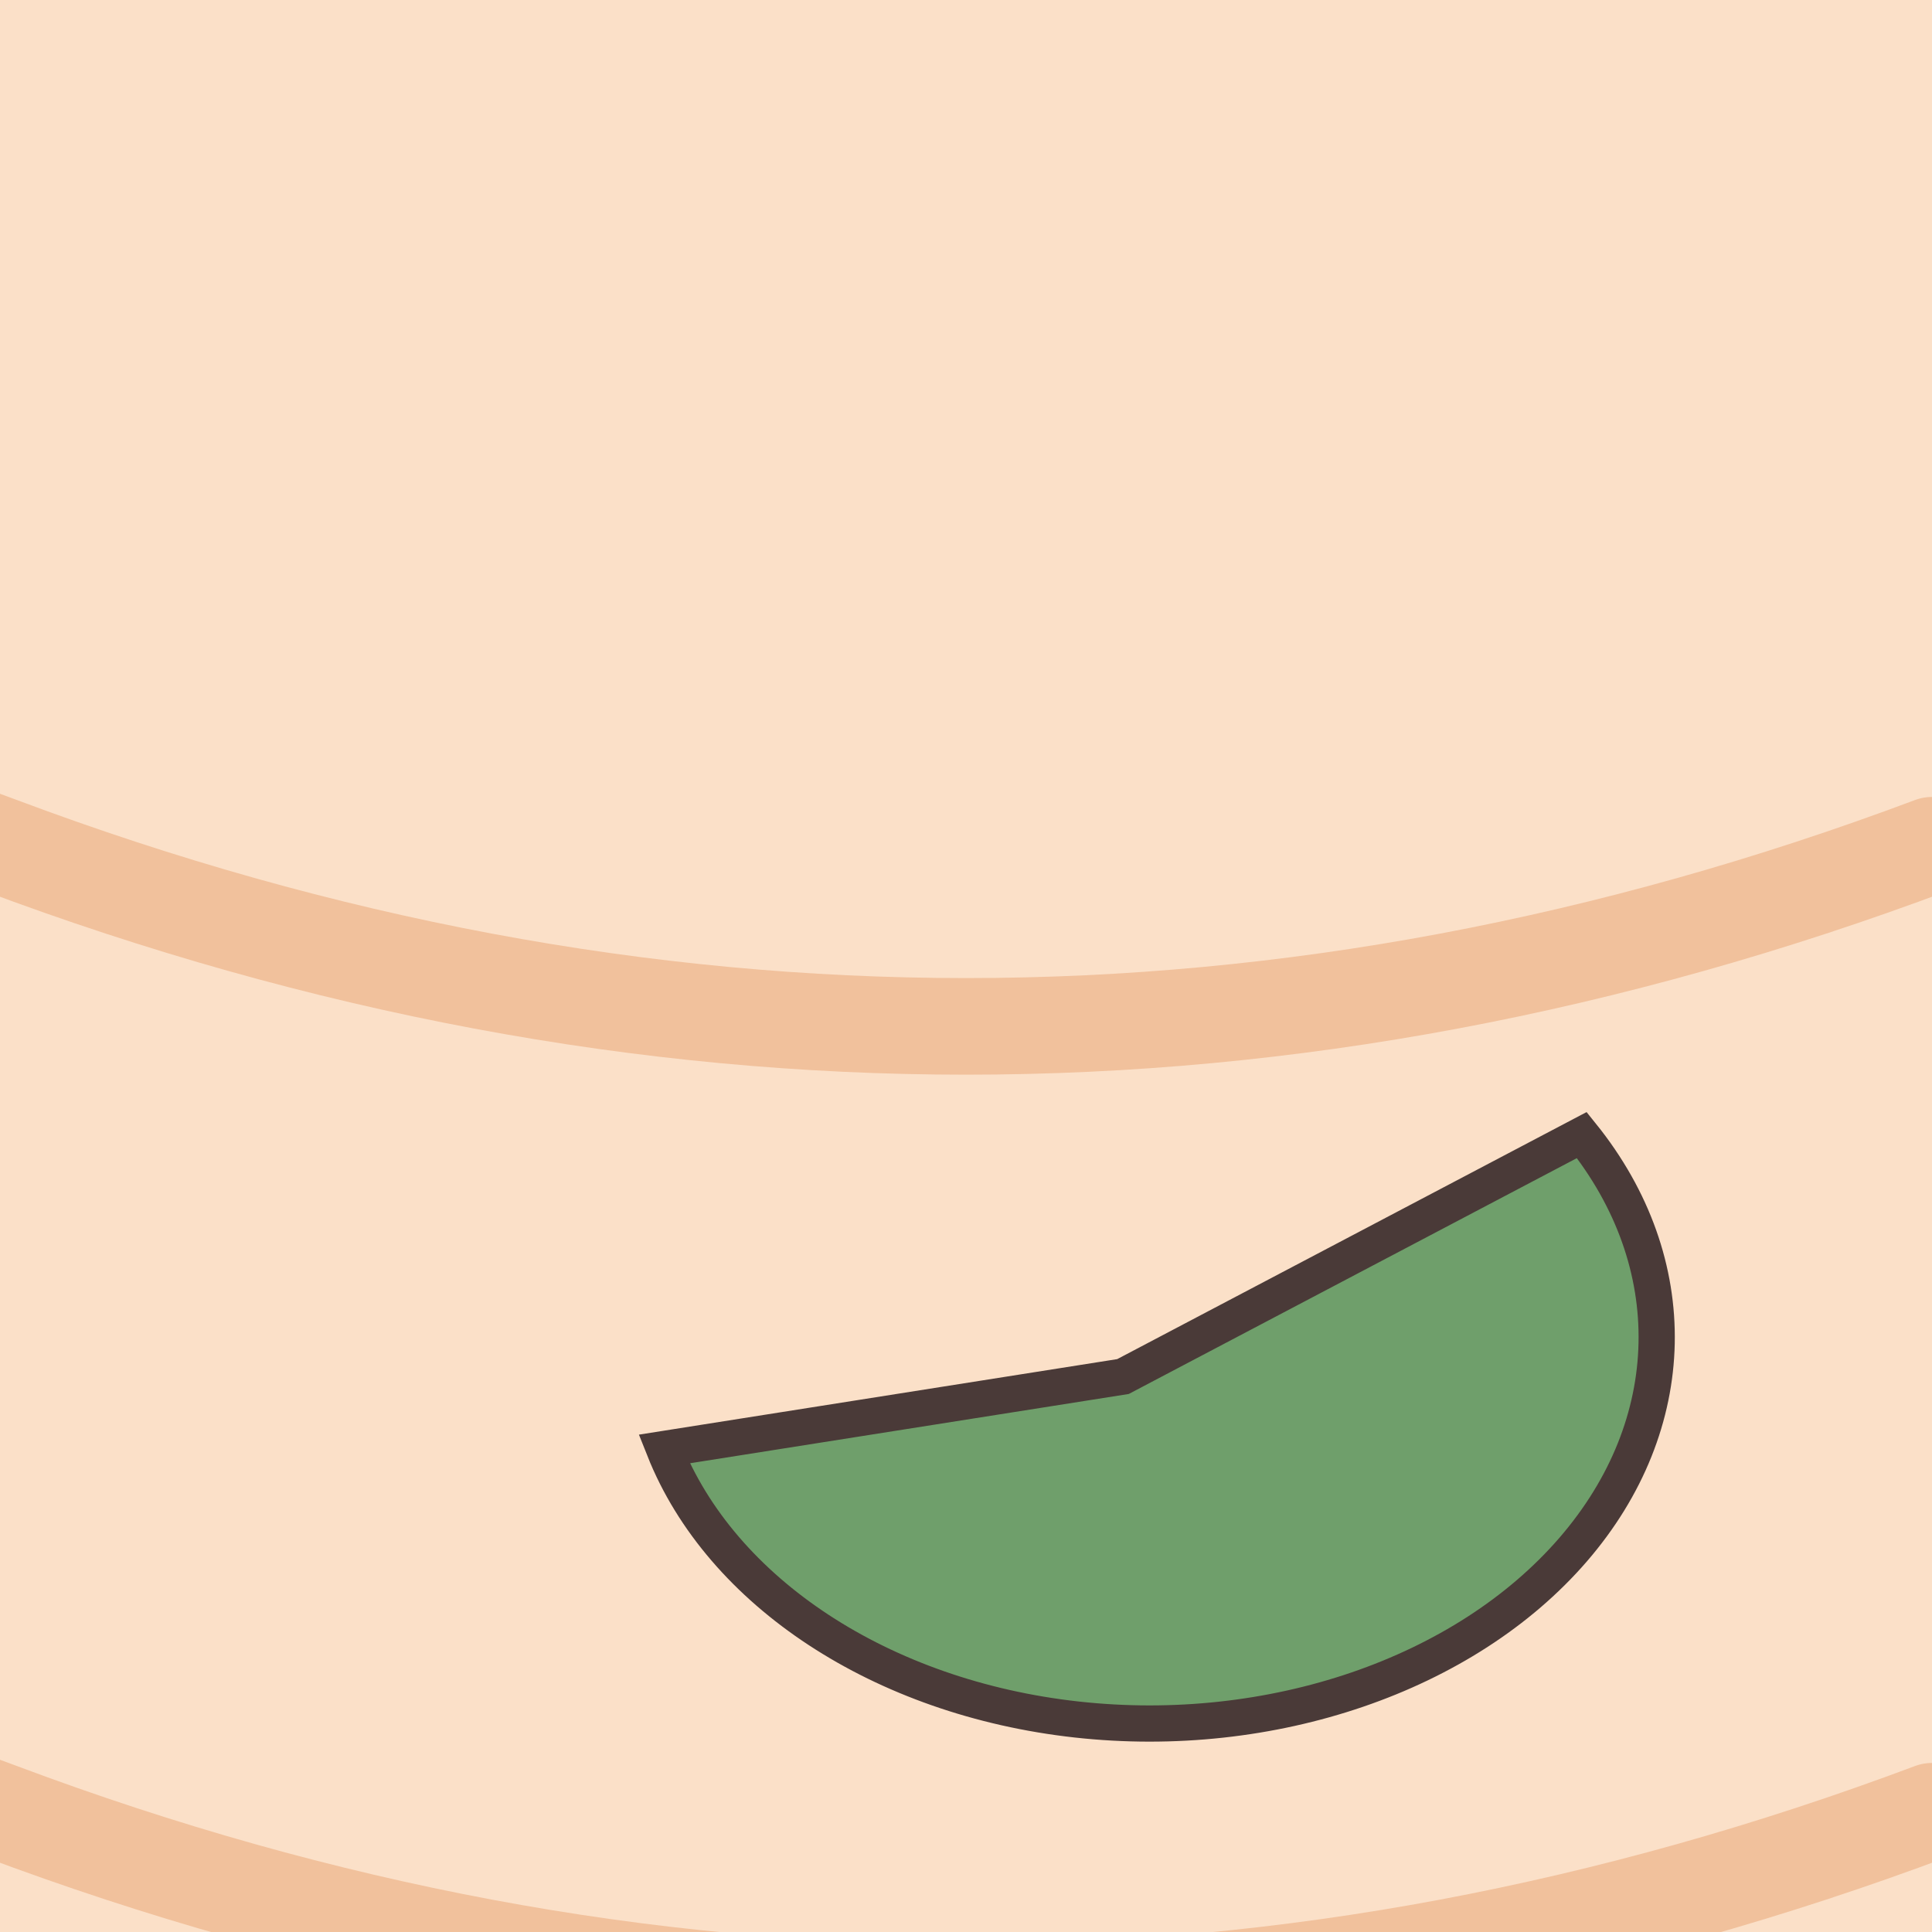
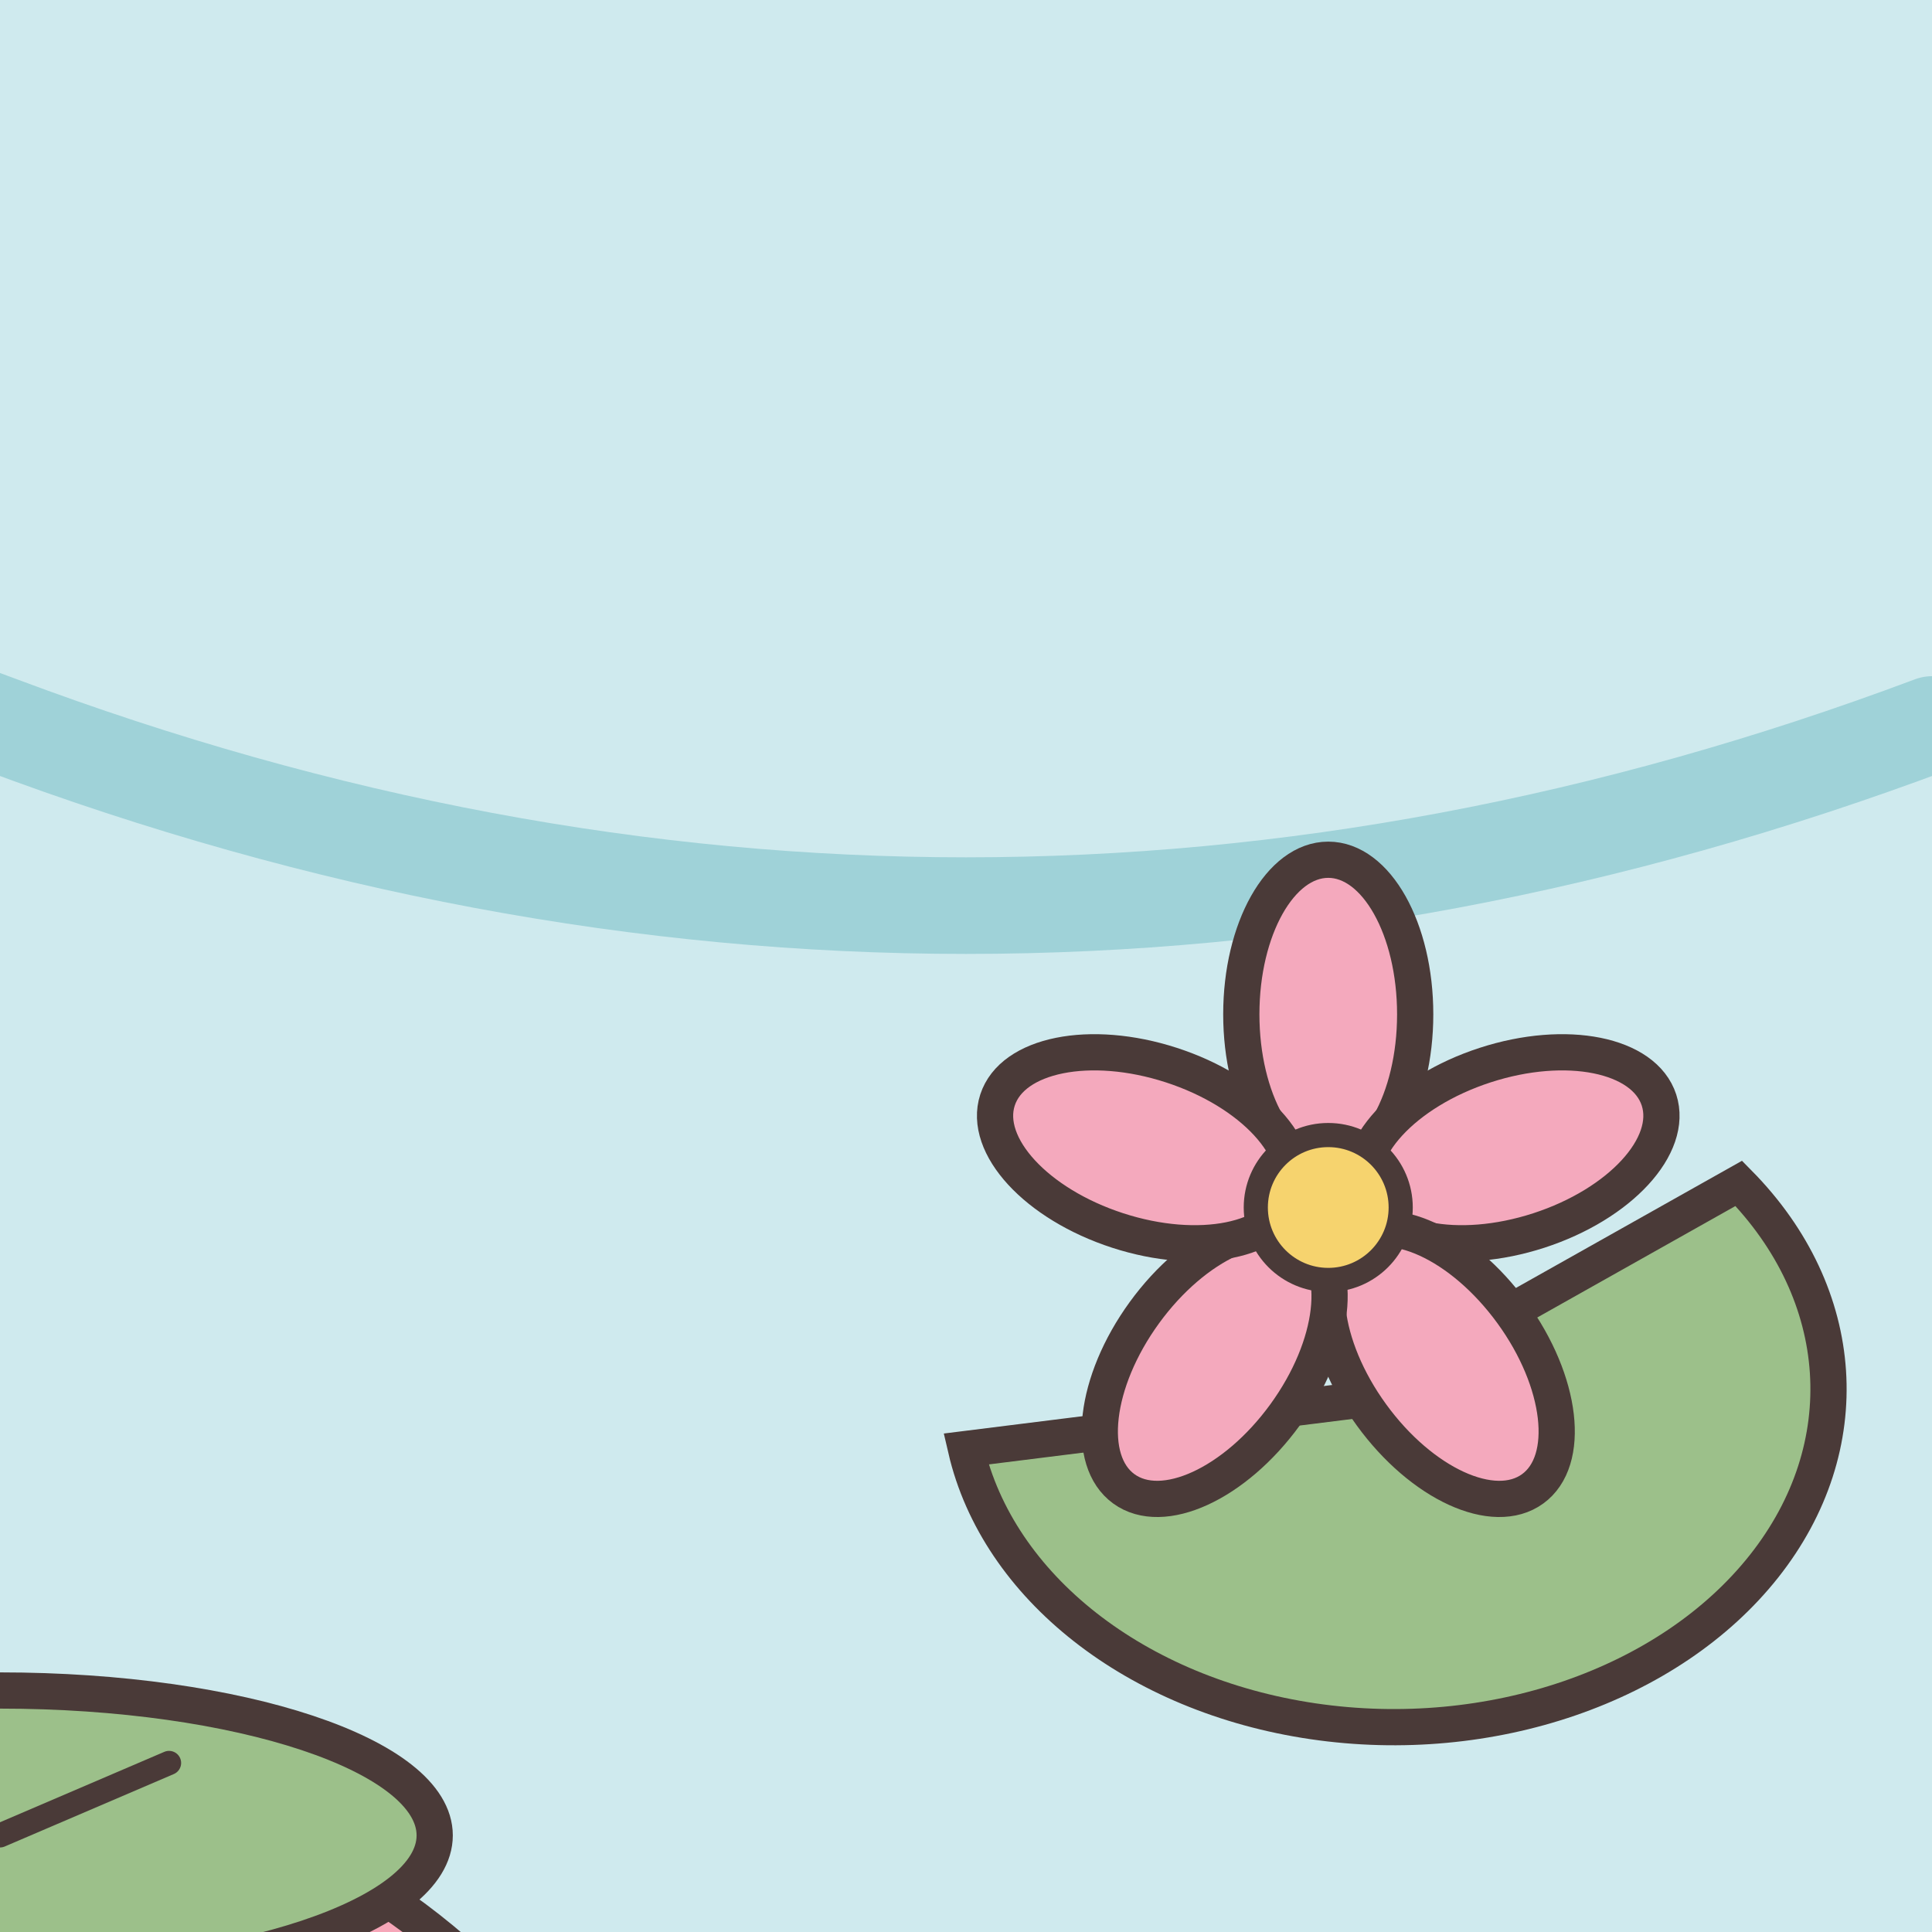
<svg xmlns="http://www.w3.org/2000/svg" width="160" height="160" viewBox="160 0 160 160">
-   <rect width="320" height="320" fill="#fbe0c8" />
-   <path d="M0 70Q80 40 160 70T320 70M0 150Q80 120 160 150T320 150" fill="none" stroke="#f1c19c" stroke-width="8" stroke-linecap="round" />
-   <path d="M80 250a50 38 0 1 0 90 -30L125 242Z" fill="#9cc08a" stroke="#4a3a38" stroke-width="3" />
-   <path d="M215 120a42 32 0 1 0 76 -26L253 114Z" fill="#6f9f6b" stroke="#4a3a38" stroke-width="3" />
-   <ellipse cx="238" cy="225" rx="13.5" ry="24" fill="#f4a9bd" stroke="#4a3a38" stroke-width="3" transform="rotate(0 238 255)" />
-   <ellipse cx="238" cy="225" rx="13.5" ry="24" fill="#f4a9bd" stroke="#4a3a38" stroke-width="3" transform="rotate(72 238 255)" />
-   <ellipse cx="238" cy="225" rx="13.5" ry="24" fill="#f4a9bd" stroke="#4a3a38" stroke-width="3" transform="rotate(144 238 255)" />
-   <ellipse cx="238" cy="225" rx="13.5" ry="24" fill="#f4a9bd" stroke="#4a3a38" stroke-width="3" transform="rotate(216 238 255)" />
-   <ellipse cx="238" cy="225" rx="13.5" ry="24" fill="#f4a9bd" stroke="#4a3a38" stroke-width="3" transform="rotate(288 238 255)" />
-   <circle cx="238" cy="255" r="11" fill="#f6d36e" stroke="#4a3a38" stroke-width="3" />
+   <rect width="320" height="320" fill="#cfeaee" />
+   <path d="M0 60Q80 30 160 60T320 60" fill="none" stroke="#9fd2d8" stroke-width="8" stroke-linecap="round" />
+   <circle cx="50" cy="120" r="5" fill="#fff" stroke="#4a3a38" stroke-width="3" />
+   <circle cx="270" cy="100" r="6" fill="#fff" stroke="#4a3a38" stroke-width="3" />
+   <path d="M240 120a36 28 0 1 0 64 -22L272 116Z" fill="#9cc08a" stroke="#4a3a38" stroke-width="3" />
+   <ellipse cx="270" cy="84" rx="7.2" ry="12.8" fill="#f4a9bd" stroke="#4a3a38" stroke-width="3" transform="rotate(0 270 100)" />
+   <ellipse cx="270" cy="84" rx="7.2" ry="12.8" fill="#f4a9bd" stroke="#4a3a38" stroke-width="3" transform="rotate(72 270 100)" />
+   <ellipse cx="270" cy="84" rx="7.2" ry="12.8" fill="#f4a9bd" stroke="#4a3a38" stroke-width="3" transform="rotate(144 270 100)" />
+   <ellipse cx="270" cy="84" rx="7.2" ry="12.8" fill="#f4a9bd" stroke="#4a3a38" stroke-width="3" transform="rotate(216 270 100)" />
+   <ellipse cx="270" cy="84" rx="7.2" ry="12.8" fill="#f4a9bd" stroke="#4a3a38" stroke-width="3" transform="rotate(288 270 100)" />
+   <circle cx="270" cy="100" r="6" fill="#f6d36e" stroke="#4a3a38" stroke-width="2" />
+   <g stroke="#4a3a38" stroke-width="6" stroke-linejoin="round" fill="#4a3a38">
+     <circle cx="160" cy="205" r="56" />
+     <ellipse cx="92" cy="226" rx="12" ry="18" transform="rotate(-30 92 226)" />
+     <ellipse cx="228" cy="226" rx="12" ry="18" transform="rotate(30 228 226)" />
+   </g>
+   <g fill="#f6a6b8">
+     <circle cx="160" cy="205" r="56" />
+     <ellipse cx="92" cy="226" rx="12" ry="18" transform="rotate(-30 92 226)" />
+     <ellipse cx="228" cy="226" rx="12" ry="18" transform="rotate(30 228 226)" />
+   </g>
+   <ellipse cx="160" cy="152" rx="36" ry="12" fill="#9cc08a" stroke="#4a3a38" stroke-width="3" />
+   <path d="M160 152l14-6" fill="none" stroke="#4a3a38" stroke-width="2" stroke-linecap="round" stroke-linejoin="round" />
+   <circle cx="143" cy="196" r="4.5" fill="#4a3a38" />
+   <circle cx="144.5" cy="194.5" r="1.35" fill="#fff" />
+   <circle cx="177" cy="196" r="4.5" fill="#4a3a38" />
+   <circle cx="178.5" cy="194.5" r="1.35" fill="#fff" />
+   <ellipse cx="133" cy="206" rx="7" ry="4.5" fill="#e8788f" opacity=".7" />
+   <ellipse cx="187" cy="206" rx="7" ry="4.5" fill="#e8788f" opacity=".7" />
+   <path d="M152 204Q160 212 168 204" fill="none" stroke="#4a3a38" stroke-width="2.5" stroke-linecap="round" stroke-linejoin="round" />
+   <path d="M0 238Q40 220 80 238T160 238T240 238T320 238V320H0Z" fill="#a9dcdf" stroke="#4a3a38" stroke-width="3" />
+   <path d="M0 280Q50 262 100 280T200 280T320 276V320H0Z" fill="#8ccdd3" />
</svg>
